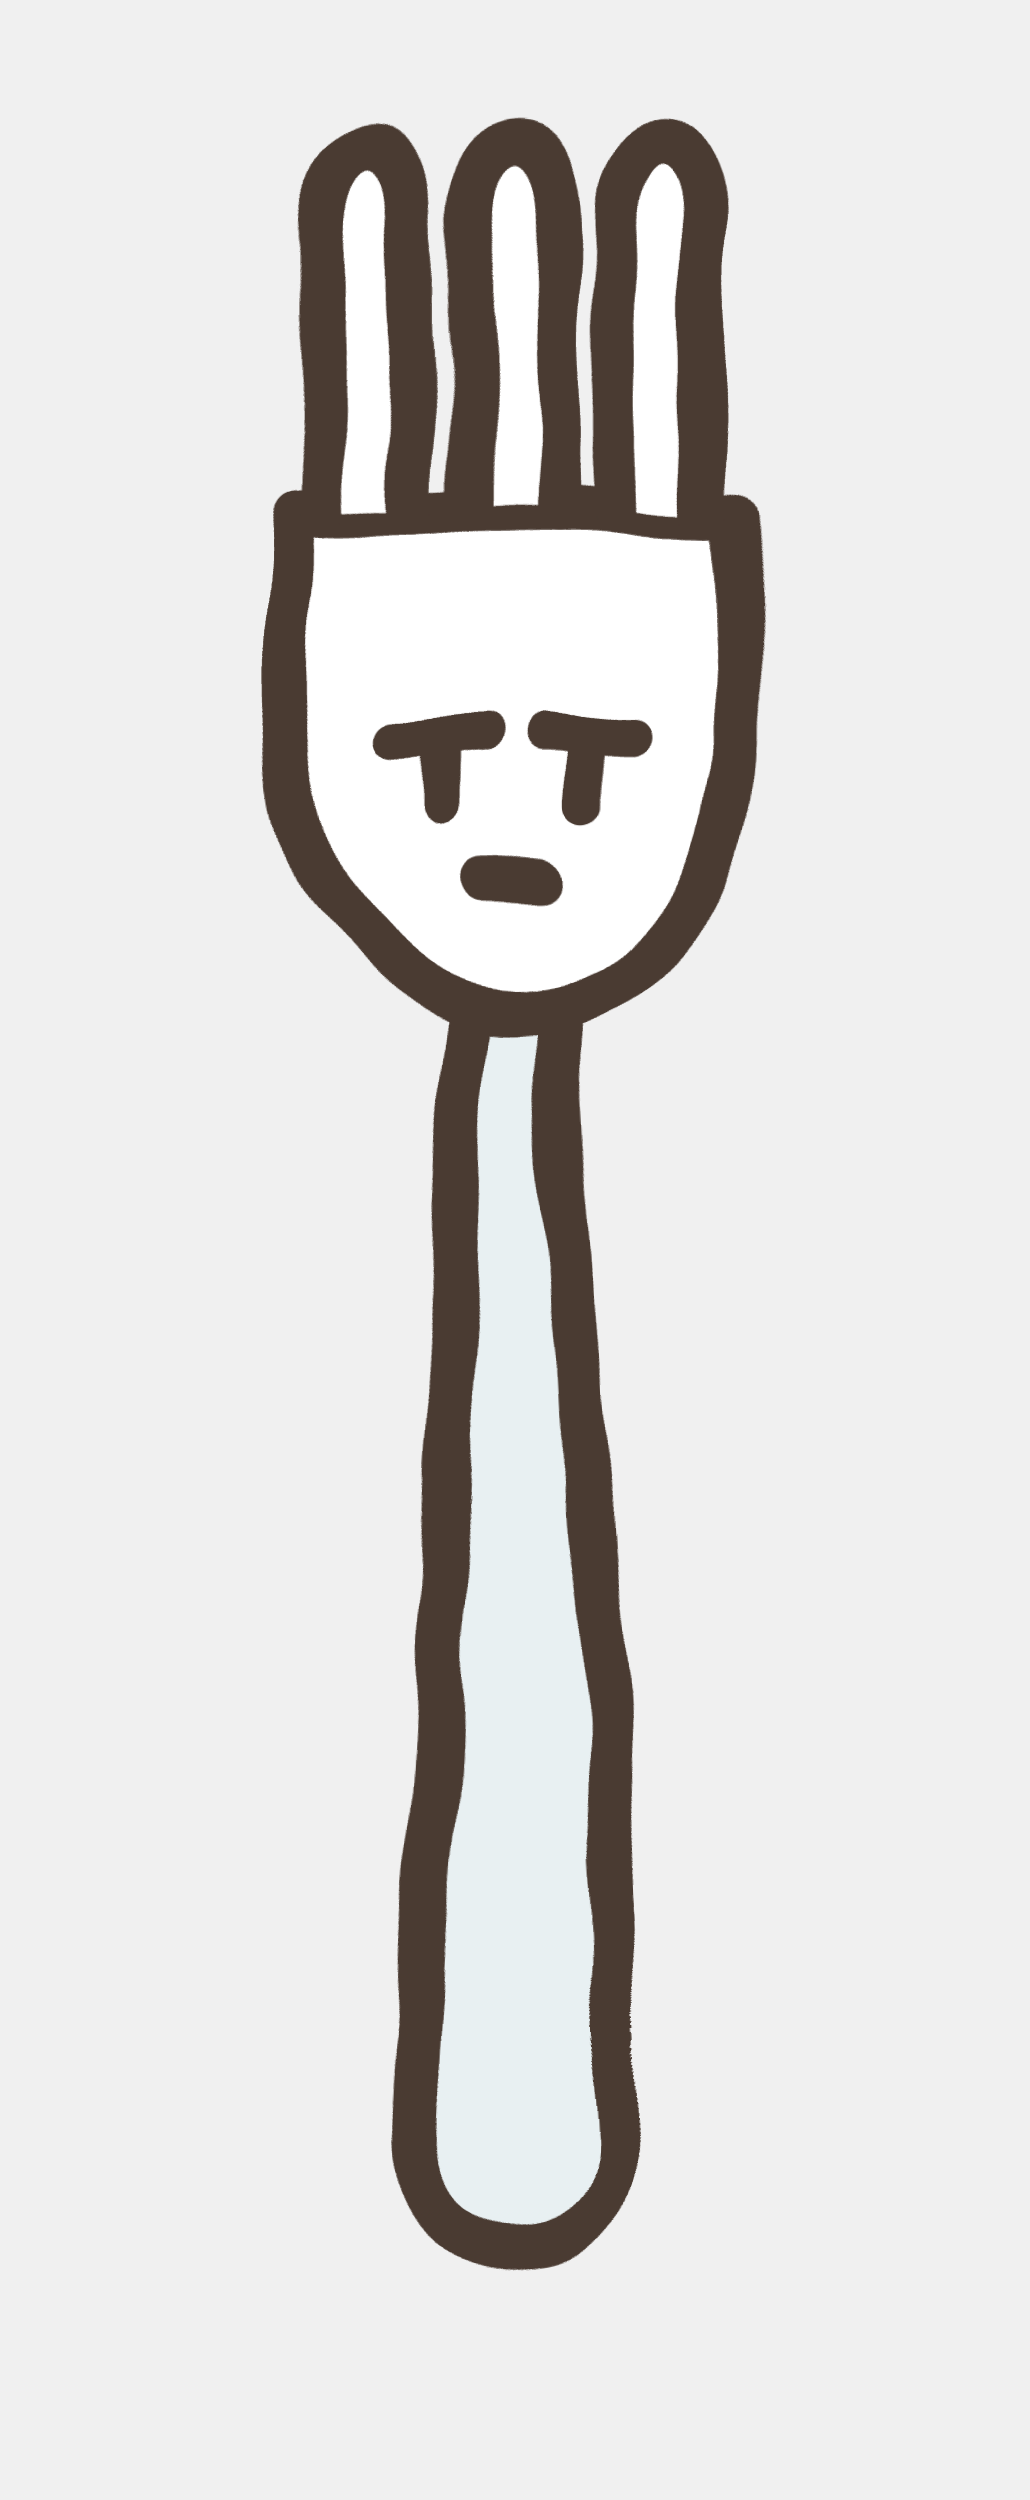
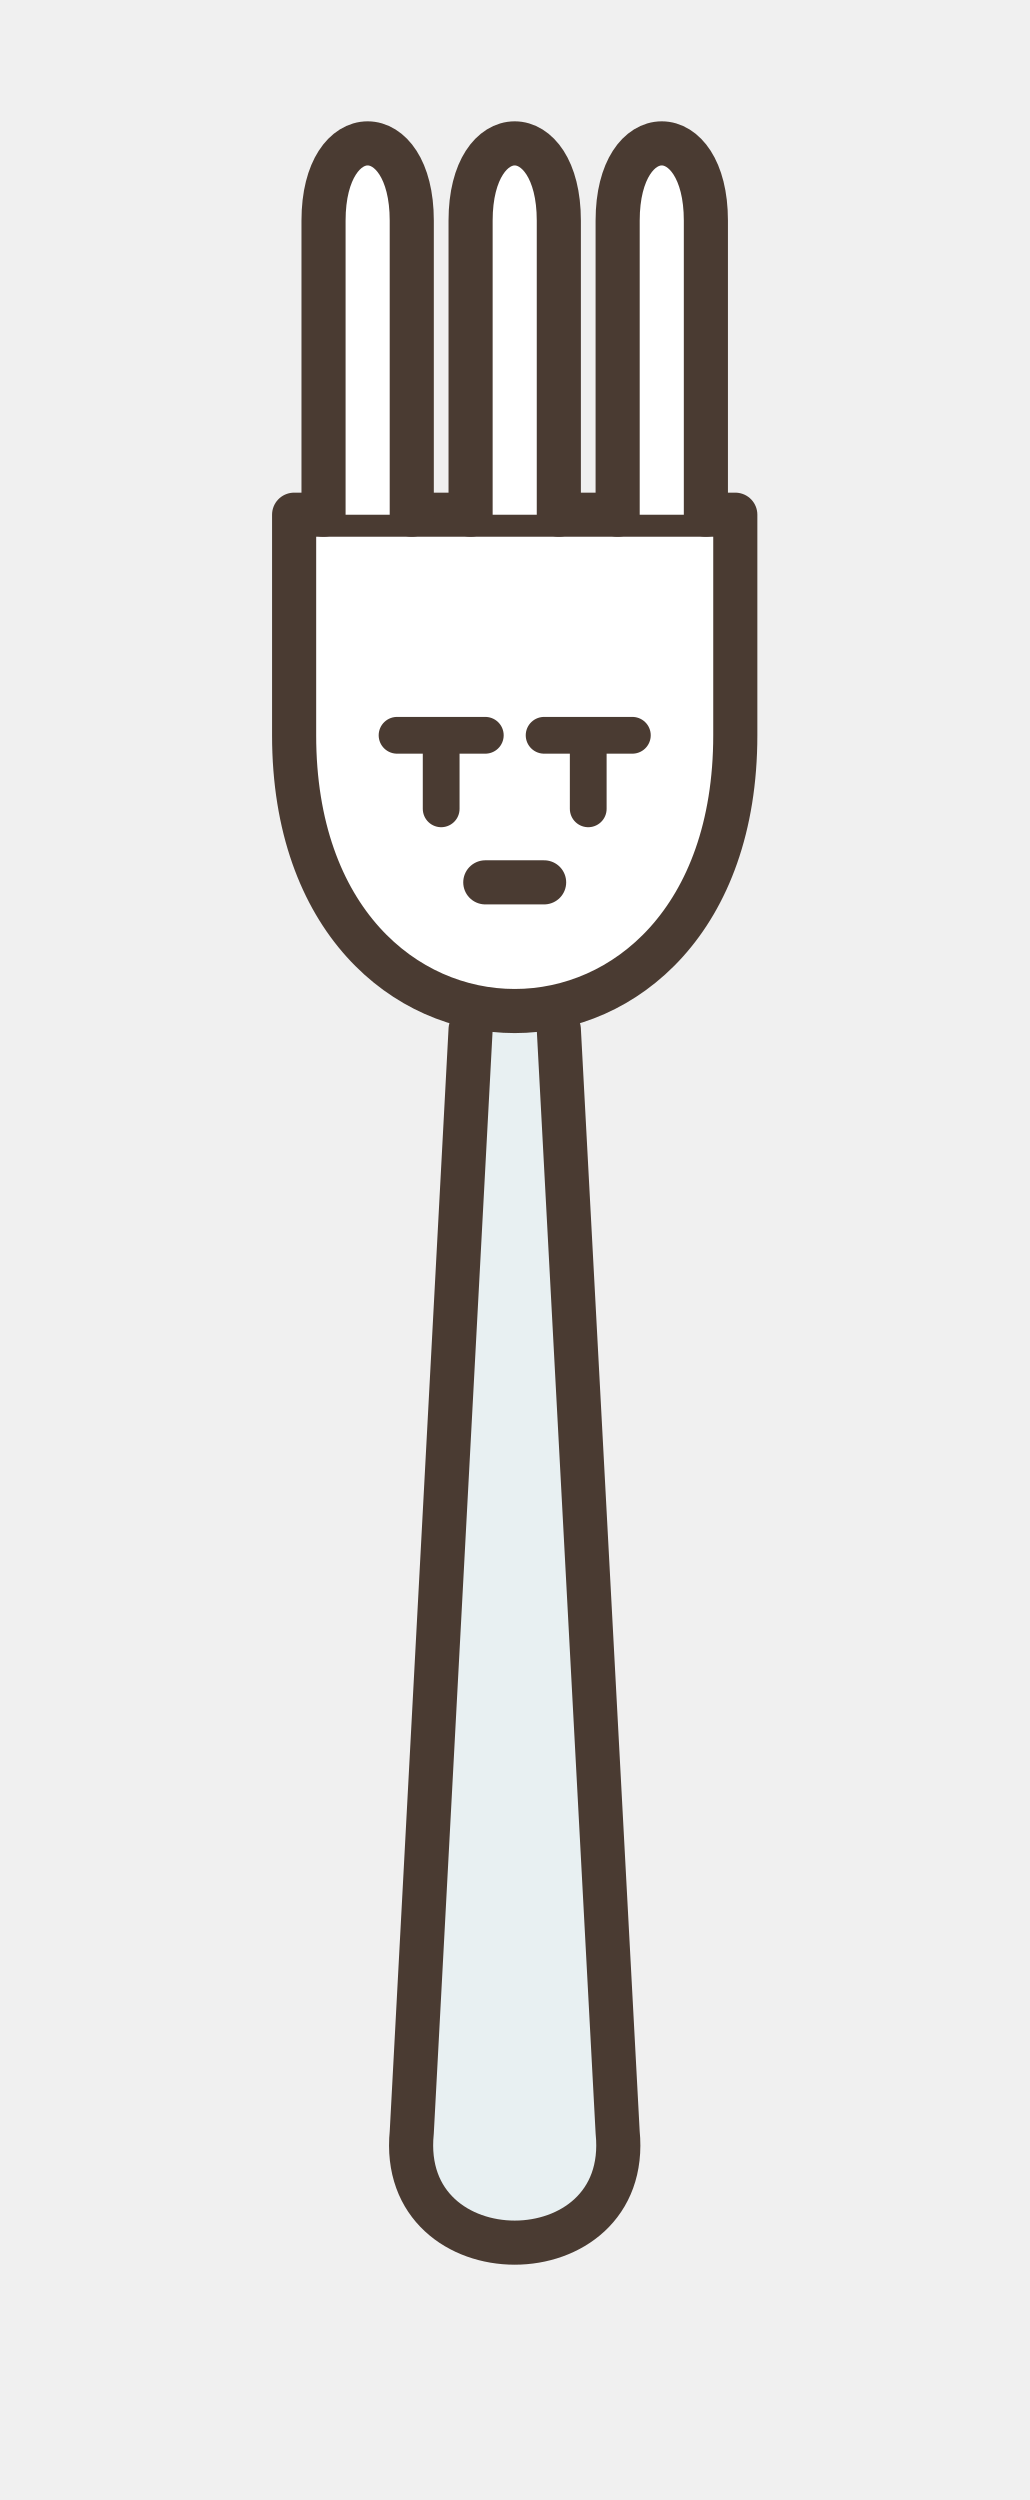
<svg xmlns="http://www.w3.org/2000/svg" viewBox="-10 -10 70 170">
-   <defs>
-     <filter id="scribble">
-       <feTurbulence type="fractalNoise" baseFrequency="0.05" numOctaves="3" result="noise" />
-       <feDisplacementMap in="SourceGraphic" in2="noise" scale="3" xChannelSelector="R" yChannelSelector="G" />
-     </filter>
-   </defs>
-   <g filter="url(#scribble)" stroke="#4A3B32" stroke-linecap="round" stroke-linejoin="round">
+   <g stroke="#4A3B32" stroke-linecap="round" stroke-linejoin="round">
    <path d="M22,60 L18,135 C17,145 33,145 32,135 L28,60" fill="#E8F0F2" stroke-width="3" />
    <path d="M10,40 C10,65 40,65 40,40 L40,25 L10,25 Z" fill="#FFFFFF" stroke-width="3" />
    <path d="M12,25 L12,5 C12,-2 18,-2 18,5 L18,25" fill="#FFFFFF" stroke-width="3" />
    <path d="M22,25 L22,5 C22,-2 28,-2 28,5 L28,25" fill="#FFFFFF" stroke-width="3" />
    <path d="M32,25 L32,5 C32,-2 38,-2 38,5 L38,25" fill="#FFFFFF" stroke-width="3" />
    <path d="M17,40 L23,40 M20,40 L20,45" fill="none" stroke-width="2.5" />
    <path d="M27,40 L33,40 M30,40 L30,45" fill="none" stroke-width="2.5" />
    <path d="M23,50 L27,50" fill="none" stroke-width="3" />
  </g>
</svg>
